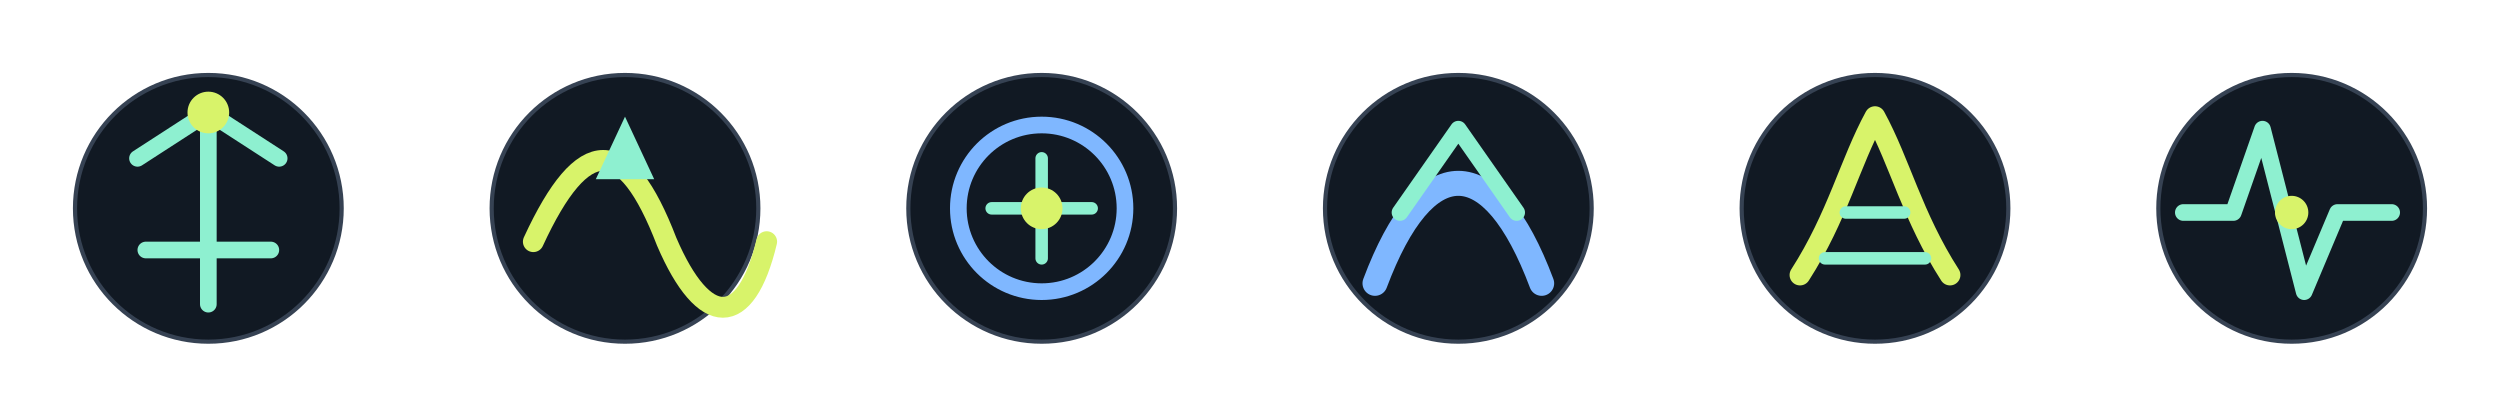
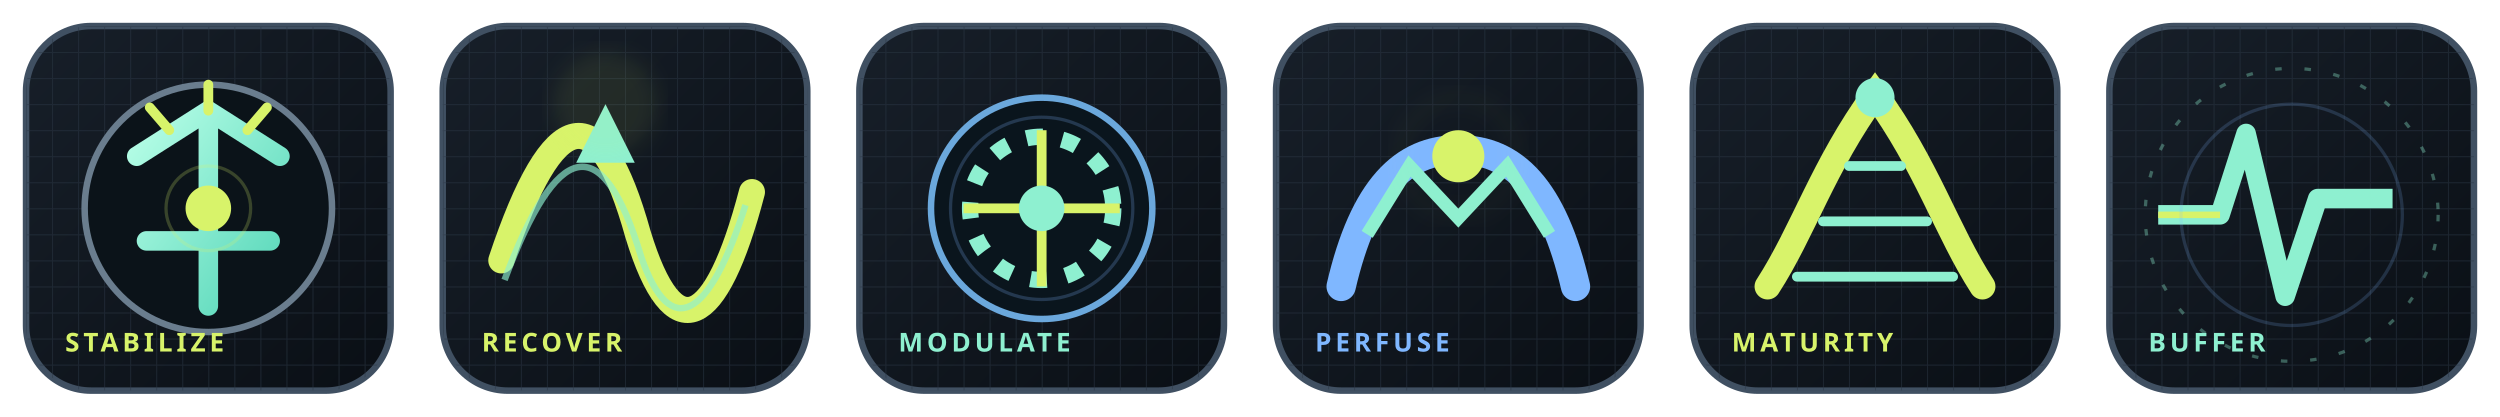
- <svg xmlns="http://www.w3.org/2000/svg" viewBox="0 0 600 100">
-   <g fill="none" stroke-linecap="round" stroke-linejoin="round">
-     <g transform="translate(8 8)">
-       <circle cx="42" cy="42" r="32" fill="#111923" stroke="#364253" />
-       <path d="M42 65V19M25 30l17-11 17 11M27 52h30" stroke="#8ef0d0" stroke-width="4" />
-       <circle cx="42" cy="19" r="5" fill="#d8f36a" />
+ <svg xmlns="http://www.w3.org/2000/svg" viewBox="0 0 768 128" role="img" aria-label="CARDIAC BREACH agent icon atlas">
+   <defs>
+     <linearGradient id="bg" x1="0" y1="0" x2="1" y2="1">
+       <stop stop-color="#171f29" />
+       <stop offset="1" stop-color="#0a0f15" />
+     </linearGradient>
+     <linearGradient id="mint" x1="0" y1="0" x2="1" y2="1">
+       <stop stop-color="#b9ffe8" />
+       <stop offset="1" stop-color="#53d5b7" />
+     </linearGradient>
+     <linearGradient id="lime" x1="0" y1="0" x2="1" y2="1">
+       <stop stop-color="#f2ffad" />
+       <stop offset="1" stop-color="#b9db43" />
+     </linearGradient>
+     <filter id="soft">
+       <feGaussianBlur stdDeviation="3" />
+     </filter>
+     <pattern id="grid" width="8" height="8" patternUnits="userSpaceOnUse">
+       <path d="M8 0H0V8" fill="none" stroke="#2b3644" stroke-width=".6" opacity=".5" />
+     </pattern>
+   </defs>
+   <g font-family="system-ui,sans-serif" font-size="8" font-weight="800" letter-spacing="1.2">
+     <g transform="translate(0)">
+       <rect x="8" y="8" width="112" height="112" rx="20" fill="url(#bg)" stroke="#405062" stroke-width="2" />
+       <rect x="8" y="8" width="112" height="112" rx="20" fill="url(#grid)" />
+       <circle cx="64" cy="64" r="38" fill="#0b1319" stroke="#6a7d8e" stroke-width="2" />
+       <path d="M64 94V34M42 48l22-14 22 14M45 74h38" fill="none" stroke="url(#mint)" stroke-width="6" stroke-linecap="round" />
+       <path d="M64 34v-8M52 40l-6-7M76 40l6-7" stroke="#d8f36a" stroke-width="3" stroke-linecap="round" />
+       <circle cx="64" cy="64" r="7" fill="#d8f36a" />
+       <circle cx="64" cy="64" r="13" fill="none" stroke="#d8f36a" opacity=".22" />
+       <text x="20" y="108" fill="#d8f36a">STABILIZE</text>
    </g>
-     <g transform="translate(108 8)">
-       <circle cx="42" cy="42" r="32" fill="#111923" stroke="#364253" />
-       <path d="M20 50c12-26 22-26 32 0 9 21 19 21 24 0" stroke="#d8f36a" stroke-width="5" />
-       <path d="M42 20l-7 15h14z" fill="#8ef0d0" stroke="none" />
+     <g transform="translate(128)">
+       <rect x="8" y="8" width="112" height="112" rx="20" fill="url(#bg)" stroke="#405062" stroke-width="2" />
+       <rect x="8" y="8" width="112" height="112" rx="20" fill="url(#grid)" />
+       <path d="M26 80C42 32 56 29 68 72C79 108 92 101 103 59" fill="none" stroke="#d8f36a" stroke-width="8" stroke-linecap="round" />
+       <path d="M27 86C43 43 57 39 69 79C78 105 90 98 101 63" fill="none" stroke="#8ef0d0" stroke-width="2" opacity=".65" />
+       <path d="M58 32l-9 18h18z" fill="#8ef0d0" />
+       <circle cx="58" cy="32" r="16" fill="#d8f36a" opacity=".08" filter="url(#soft)" />
+       <text x="20" y="108" fill="#d8f36a">RECOVER</text>
    </g>
-     <g transform="translate(208 8)">
-       <circle cx="42" cy="42" r="32" fill="#111923" stroke="#364253" />
-       <circle cx="42" cy="42" r="20" stroke="#7fb7ff" stroke-width="4" />
-       <path d="M30 42h24M42 30v24" stroke="#8ef0d0" stroke-width="3" />
-       <circle cx="42" cy="42" r="5" fill="#d8f36a" />
+     <g transform="translate(256)">
+       <rect x="8" y="8" width="112" height="112" rx="20" fill="url(#bg)" stroke="#405062" stroke-width="2" />
+       <rect x="8" y="8" width="112" height="112" rx="20" fill="url(#grid)" />
+       <circle cx="64" cy="64" r="34" fill="#0a151d" stroke="#6ba8dc" stroke-width="2" />
+       <circle cx="64" cy="64" r="22" fill="none" stroke="#8ef0d0" stroke-width="5" stroke-dasharray="5 6" />
+       <path d="M40 64h48M64 40v48" stroke="#d8f36a" stroke-width="3" />
+       <circle cx="64" cy="64" r="7" fill="#8ef0d0" />
+       <circle cx="64" cy="64" r="28" fill="none" stroke="#7fb7ff" opacity=".22" />
+       <text x="20" y="108" fill="#8ef0d0">MODULATE</text>
    </g>
-     <g transform="translate(308 8)">
-       <circle cx="42" cy="42" r="32" fill="#111923" stroke="#364253" />
-       <path d="M22 60c12-32 28-32 40 0" stroke="#7fb7ff" stroke-width="6" />
-       <path d="M28 43l14-20 14 20" stroke="#8ef0d0" stroke-width="4" />
+     <g transform="translate(384)">
+       <rect x="8" y="8" width="112" height="112" rx="20" fill="url(#bg)" stroke="#405062" stroke-width="2" />
+       <rect x="8" y="8" width="112" height="112" rx="20" fill="url(#grid)" />
+       <path d="M28 88C35 58 47 46 64 46C81 46 93 58 100 88" fill="none" stroke="#7fb7ff" stroke-width="9" stroke-linecap="round" />
+       <path d="M36 72L49 51L64 67L79 51L92 72" fill="none" stroke="#8ef0d0" stroke-width="4" />
+       <circle cx="64" cy="48" r="8" fill="#d8f36a" />
+       <circle cx="64" cy="48" r="18" fill="none" stroke="#d8f36a" opacity=".12" filter="url(#soft)" />
+       <text x="20" y="108" fill="#7fb7ff">PERFUSE</text>
    </g>
-     <g transform="translate(408 8)">
-       <circle cx="42" cy="42" r="32" fill="#111923" stroke="#364253" />
-       <path d="M24 58c9-14 12-27 18-38 6 11 9 24 18 38" stroke="#d8f36a" stroke-width="5" />
-       <path d="M30 54h24M35 43h14" stroke="#8ef0d0" stroke-width="3" />
+     <g transform="translate(512)">
+       <rect x="8" y="8" width="112" height="112" rx="20" fill="url(#bg)" stroke="#405062" stroke-width="2" />
+       <rect x="8" y="8" width="112" height="112" rx="20" fill="url(#grid)" />
+       <path d="M31 88C42 71 48 51 64 29C80 51 86 71 97 88" fill="none" stroke="#d8f36a" stroke-width="8" stroke-linecap="round" />
+       <path d="M40 85h48M48 68h32M56 51h16" stroke="#8ef0d0" stroke-width="3" stroke-linecap="round" />
+       <circle cx="64" cy="30" r="6" fill="#8ef0d0" />
+       <text x="20" y="108" fill="#d8f36a">MATURITY</text>
    </g>
-     <g transform="translate(508 8)">
-       <circle cx="42" cy="42" r="32" fill="#111923" stroke="#364253" />
-       <path d="M16 43h12l7-20 10 39 8-19 13 0" stroke="#8ef0d0" stroke-width="4" />
-       <circle cx="42" cy="43" r="4" fill="#d8f36a" />
+     <g transform="translate(640)">
+       <rect x="8" y="8" width="112" height="112" rx="20" fill="url(#bg)" stroke="#405062" stroke-width="2" />
+       <rect x="8" y="8" width="112" height="112" rx="20" fill="url(#grid)" />
+       <path d="M23 66h19l8-25 12 50 10-30h23" fill="none" stroke="#8ef0d0" stroke-width="6" stroke-linejoin="round" />
+       <path d="M23 66h19" stroke="#d8f36a" stroke-width="2" />
+       <circle cx="64" cy="66" r="34" fill="none" stroke="#7fb7ff" opacity=".18" />
+       <circle cx="64" cy="66" r="45" fill="none" stroke="#8ef0d0" stroke-dasharray="2 7" opacity=".35" />
+       <text x="20" y="108" fill="#8ef0d0">BUFFER</text>
    </g>
  </g>
</svg>
